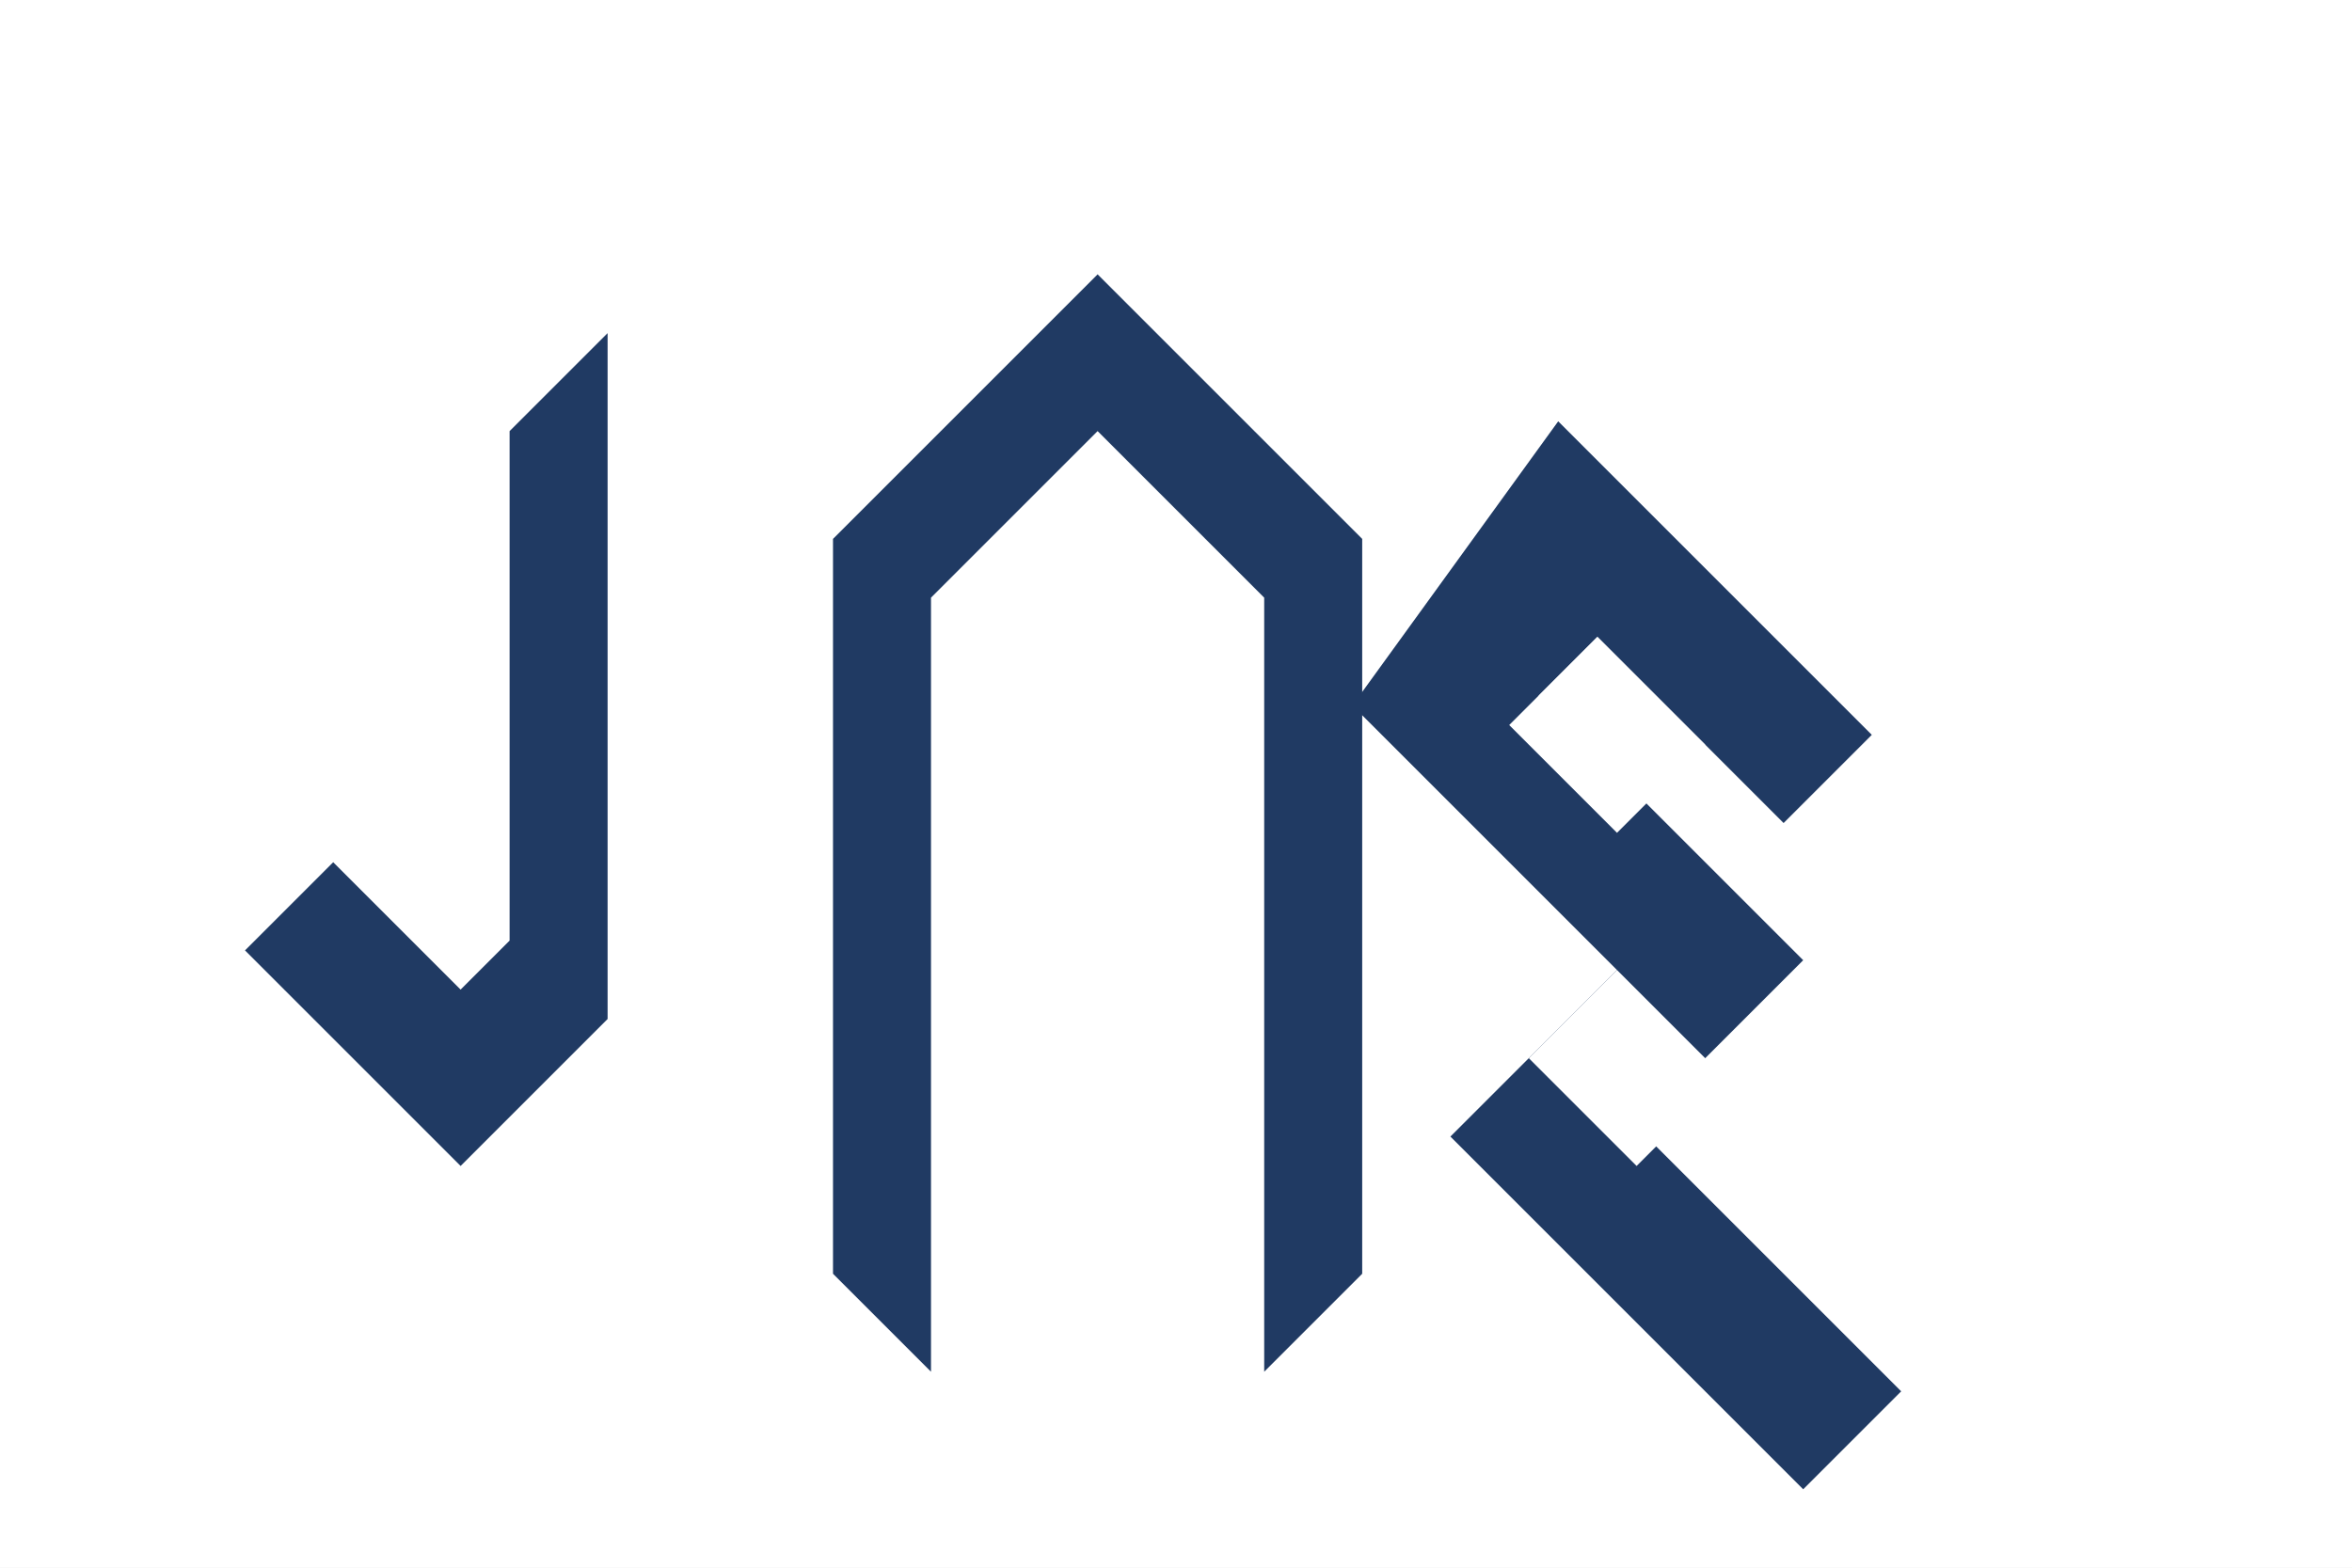
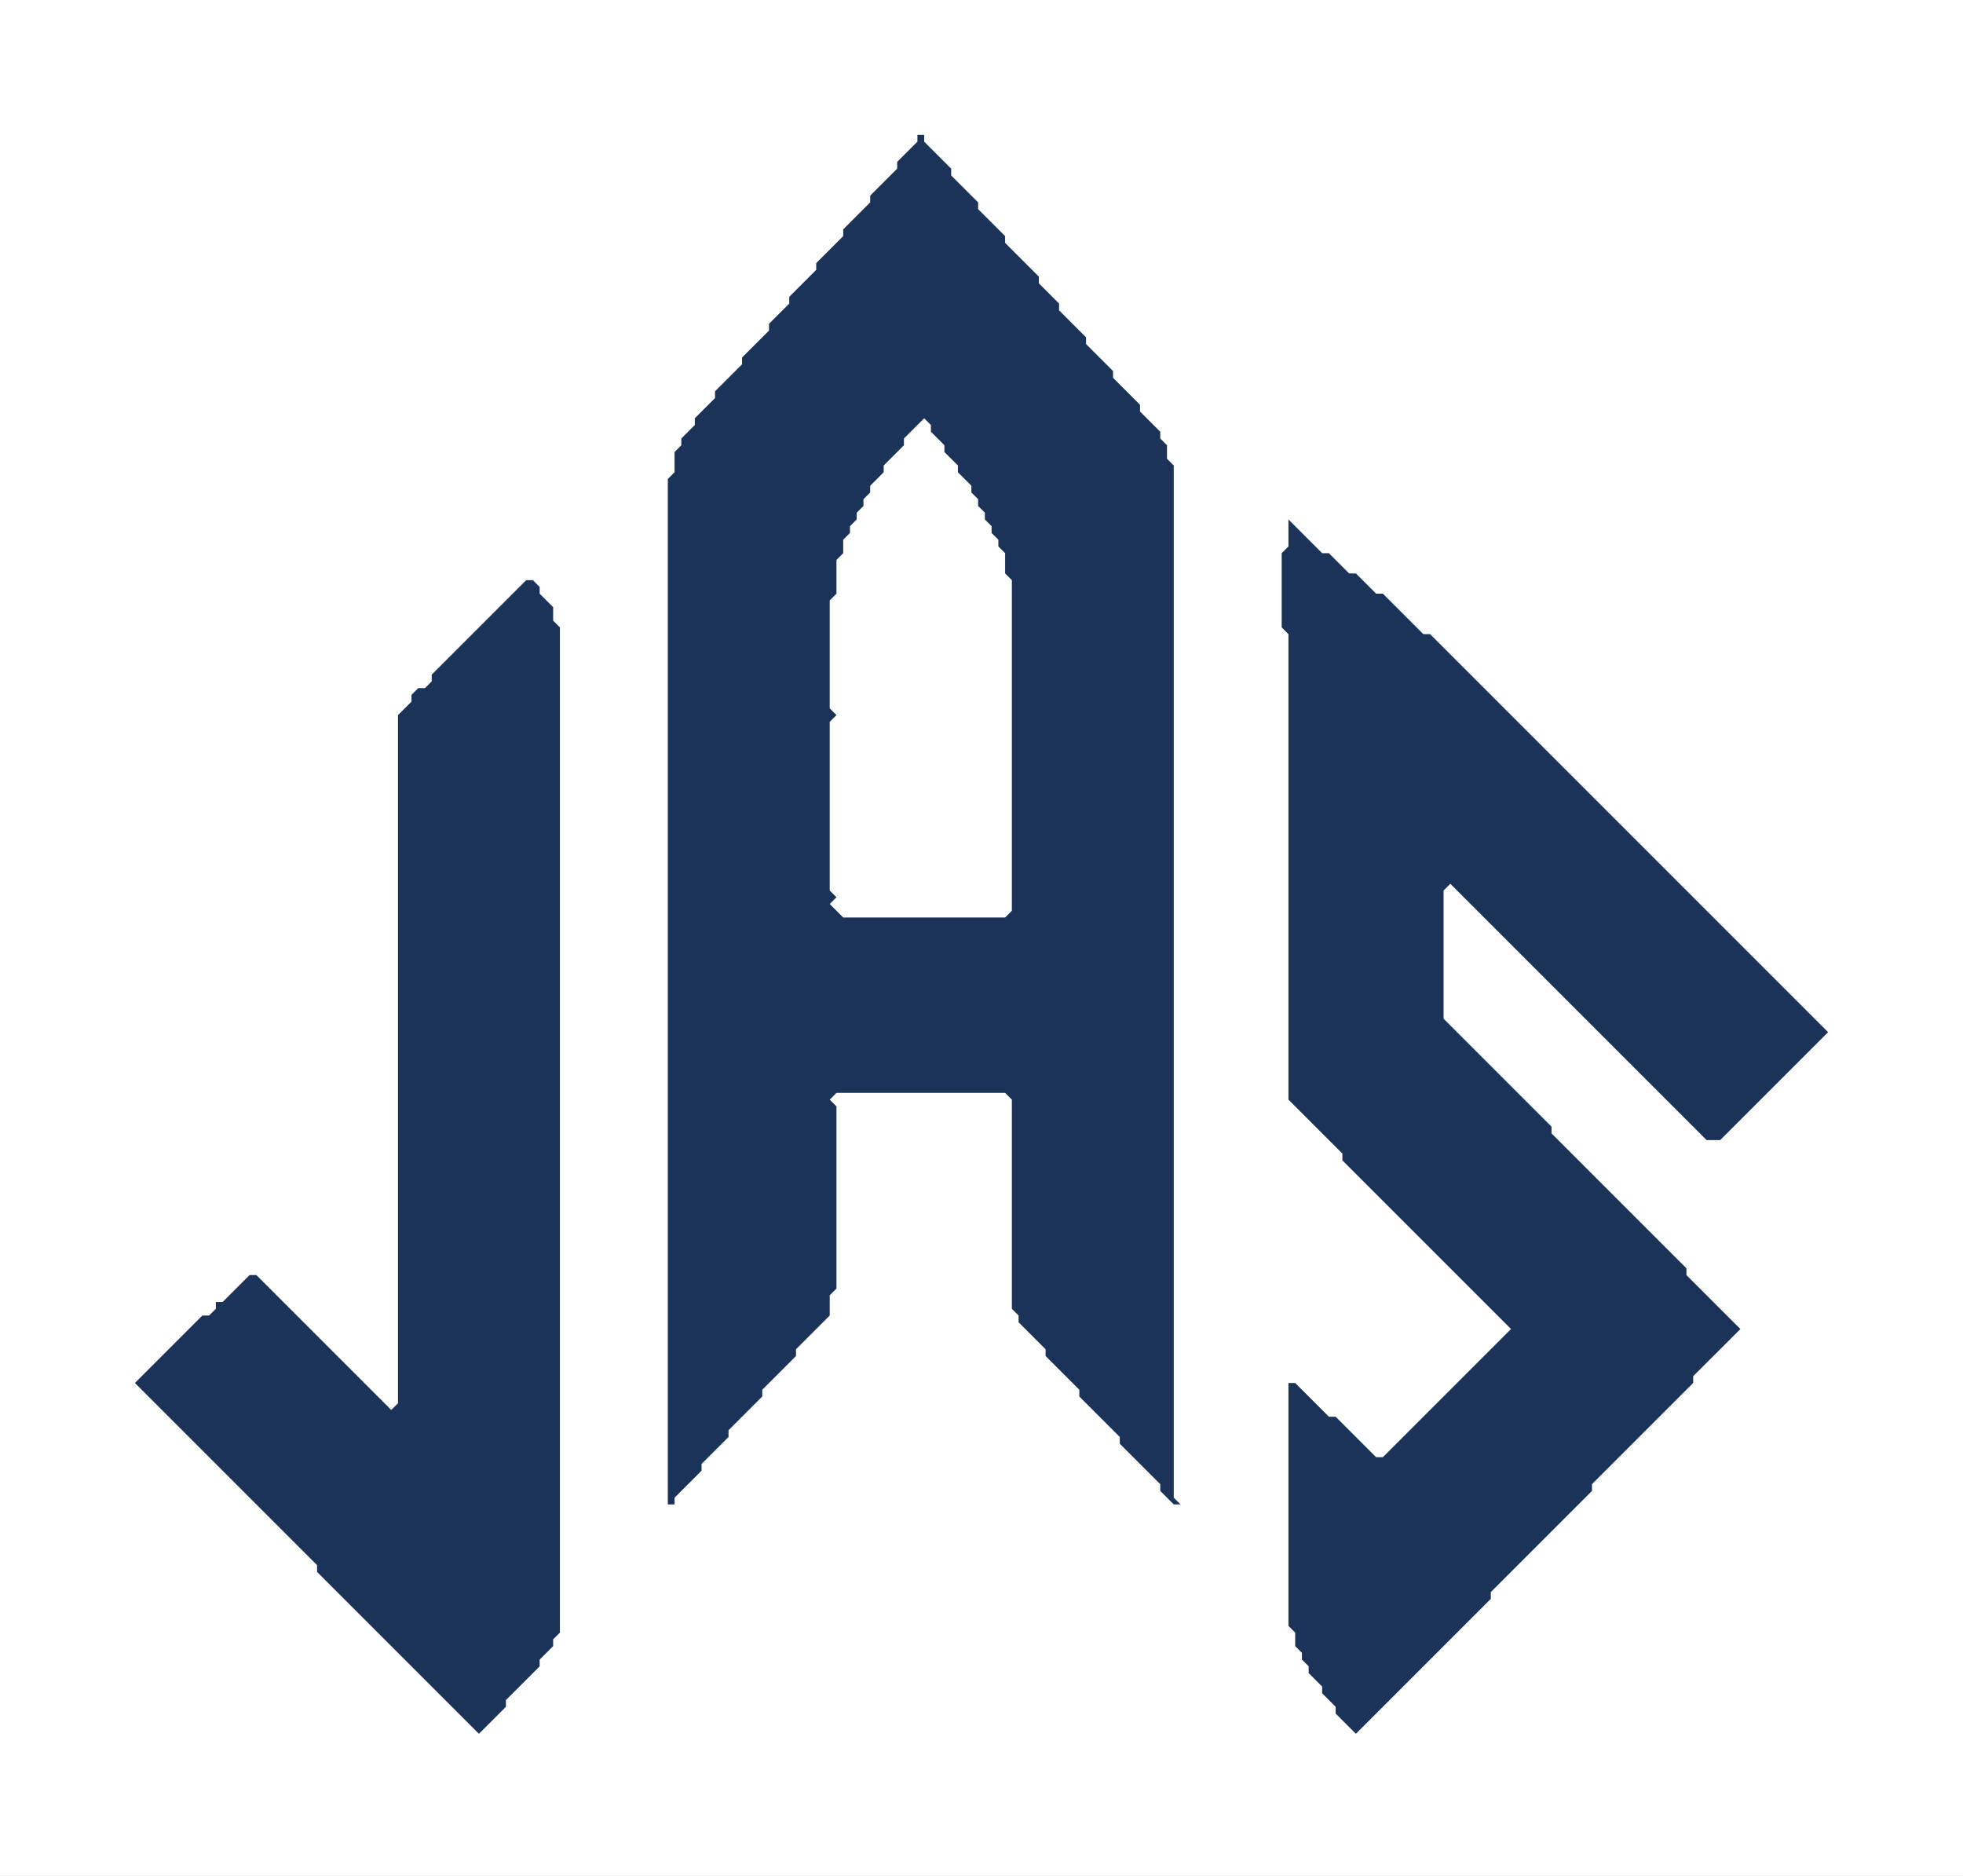
- <svg xmlns="http://www.w3.org/2000/svg" width="1200" height="800" viewBox="0 0 1200 800" role="img" aria-labelledby="title desc">
-   <rect width="1200" height="800" fill="#ffffff" />
-   <g fill="#203a63" transform="translate(90,60)">
-     <path d="       M 170 160       L 220 110       L 220 460       L 145 535       L 35 425       L 80 380       L 145 445       L 170 420       Z" />
-     <path d="       M 470 80       L 605 215       L 605 590       L 555 640       L 555 245       L 470 160       L 385 245       L 385 640       L 335 590       L 335 215       Z" />
-     <path d="       M 470 210       L 520 260       L 520 350       L 420 350       L 420 260       Z" fill="#ffffff" />
-     <path d="       M 446 360       L 494 360       L 494 520       L 446 568       Z" fill="#ffffff" />
-     <path d="       M 705 155       L 865 315       L 820 360       L 725 265       L 695 295       L 830 430       L 745 515       L 880 650       L 830 700       L 650 520       L 735 435       L 600 300       Z" />
-     <path d="       M 725 265       L 780 320       L 735 365       L 680 310       Z" fill="#ffffff" />
-     <path d="       M 735 435       L 790 490       L 745 535       L 690 480       Z" fill="#ffffff" />
-   </g>
+ <svg xmlns="http://www.w3.org/2000/svg" width="291" height="278" viewBox="0 0 291 278" role="img" aria-labelledby="title desc">
+   <rect width="100%" height="100%" fill="#ffffff" />
+   <path fill="#1B3359" fill-rule="evenodd" d="M 79 86 L 78 86 L 64 100 L 64 101 L 63 102 L 62 102 L 61 103 L 61 104 L 59 106 L 59 208 L 58 209 L 38 189 L 37 189 L 33 193 L 32 193 L 32 194 L 31 195 L 30 195 L 20 205 L 47 232 L 47 233 L 71 257 L 75 253 L 75 252 L 80 247 L 80 246 L 82 244 L 82 243 L 83 242 L 83 93 L 82 92 L 82 90 L 80 88 L 80 87 Z M 191 77 L 191 81 L 190 82 L 190 93 L 191 94 L 191 163 L 199 171 L 199 172 L 224 197 L 205 216 L 204 216 L 198 210 L 197 210 L 192 205 L 191 205 L 191 241 L 192 242 L 192 244 L 193 245 L 193 246 L 194 247 L 194 248 L 196 250 L 196 251 L 198 253 L 198 254 L 201 257 L 221 237 L 221 236 L 236 221 L 236 220 L 251 205 L 251 204 L 258 197 L 250 189 L 250 188 L 230 168 L 230 167 L 214 151 L 214 132 L 215 131 L 253 169 L 255 169 L 271 153 L 212 94 L 211 94 L 205 88 L 204 88 L 201 85 L 200 85 L 197 82 L 196 82 Z M 136 20 L 136 21 L 133 24 L 133 25 L 129 29 L 129 30 L 125 34 L 125 35 L 121 39 L 121 40 L 117 44 L 117 45 L 114 48 L 114 49 L 110 53 L 110 54 L 106 58 L 106 59 L 103 62 L 103 63 L 101 65 L 101 66 L 100 67 L 100 70 L 99 71 L 99 223 L 100 223 L 100 222 L 104 218 L 104 217 L 108 213 L 108 212 L 113 207 L 113 206 L 118 201 L 118 200 L 123 195 L 123 192 L 124 191 L 124 164 L 123 163 L 124 162 L 149 162 L 150 163 L 150 194 L 151 195 L 151 196 L 155 200 L 155 201 L 160 206 L 160 207 L 166 213 L 166 214 L 172 220 L 172 221 L 174 223 L 175 223 L 174 222 L 174 69 L 173 68 L 173 66 L 172 65 L 172 64 L 169 61 L 169 60 L 165 56 L 165 55 L 161 51 L 161 50 L 157 46 L 157 45 L 154 42 L 154 41 L 149 36 L 149 35 L 145 31 L 145 30 L 141 26 L 141 25 L 137 21 L 137 20 Z M 137 62 L 138 63 L 138 64 L 140 66 L 140 67 L 142 69 L 142 70 L 144 72 L 144 73 L 145 74 L 145 75 L 146 76 L 146 77 L 147 78 L 147 79 L 148 80 L 148 81 L 149 82 L 149 85 L 150 86 L 150 135 L 149 136 L 125 136 L 123 134 L 124 133 L 123 132 L 123 107 L 124 106 L 123 105 L 123 89 L 124 88 L 124 83 L 125 82 L 125 80 L 126 79 L 126 78 L 127 77 L 127 76 L 128 75 L 128 74 L 129 73 L 129 72 L 131 70 L 131 69 L 134 66 L 134 65 Z" />
</svg>
